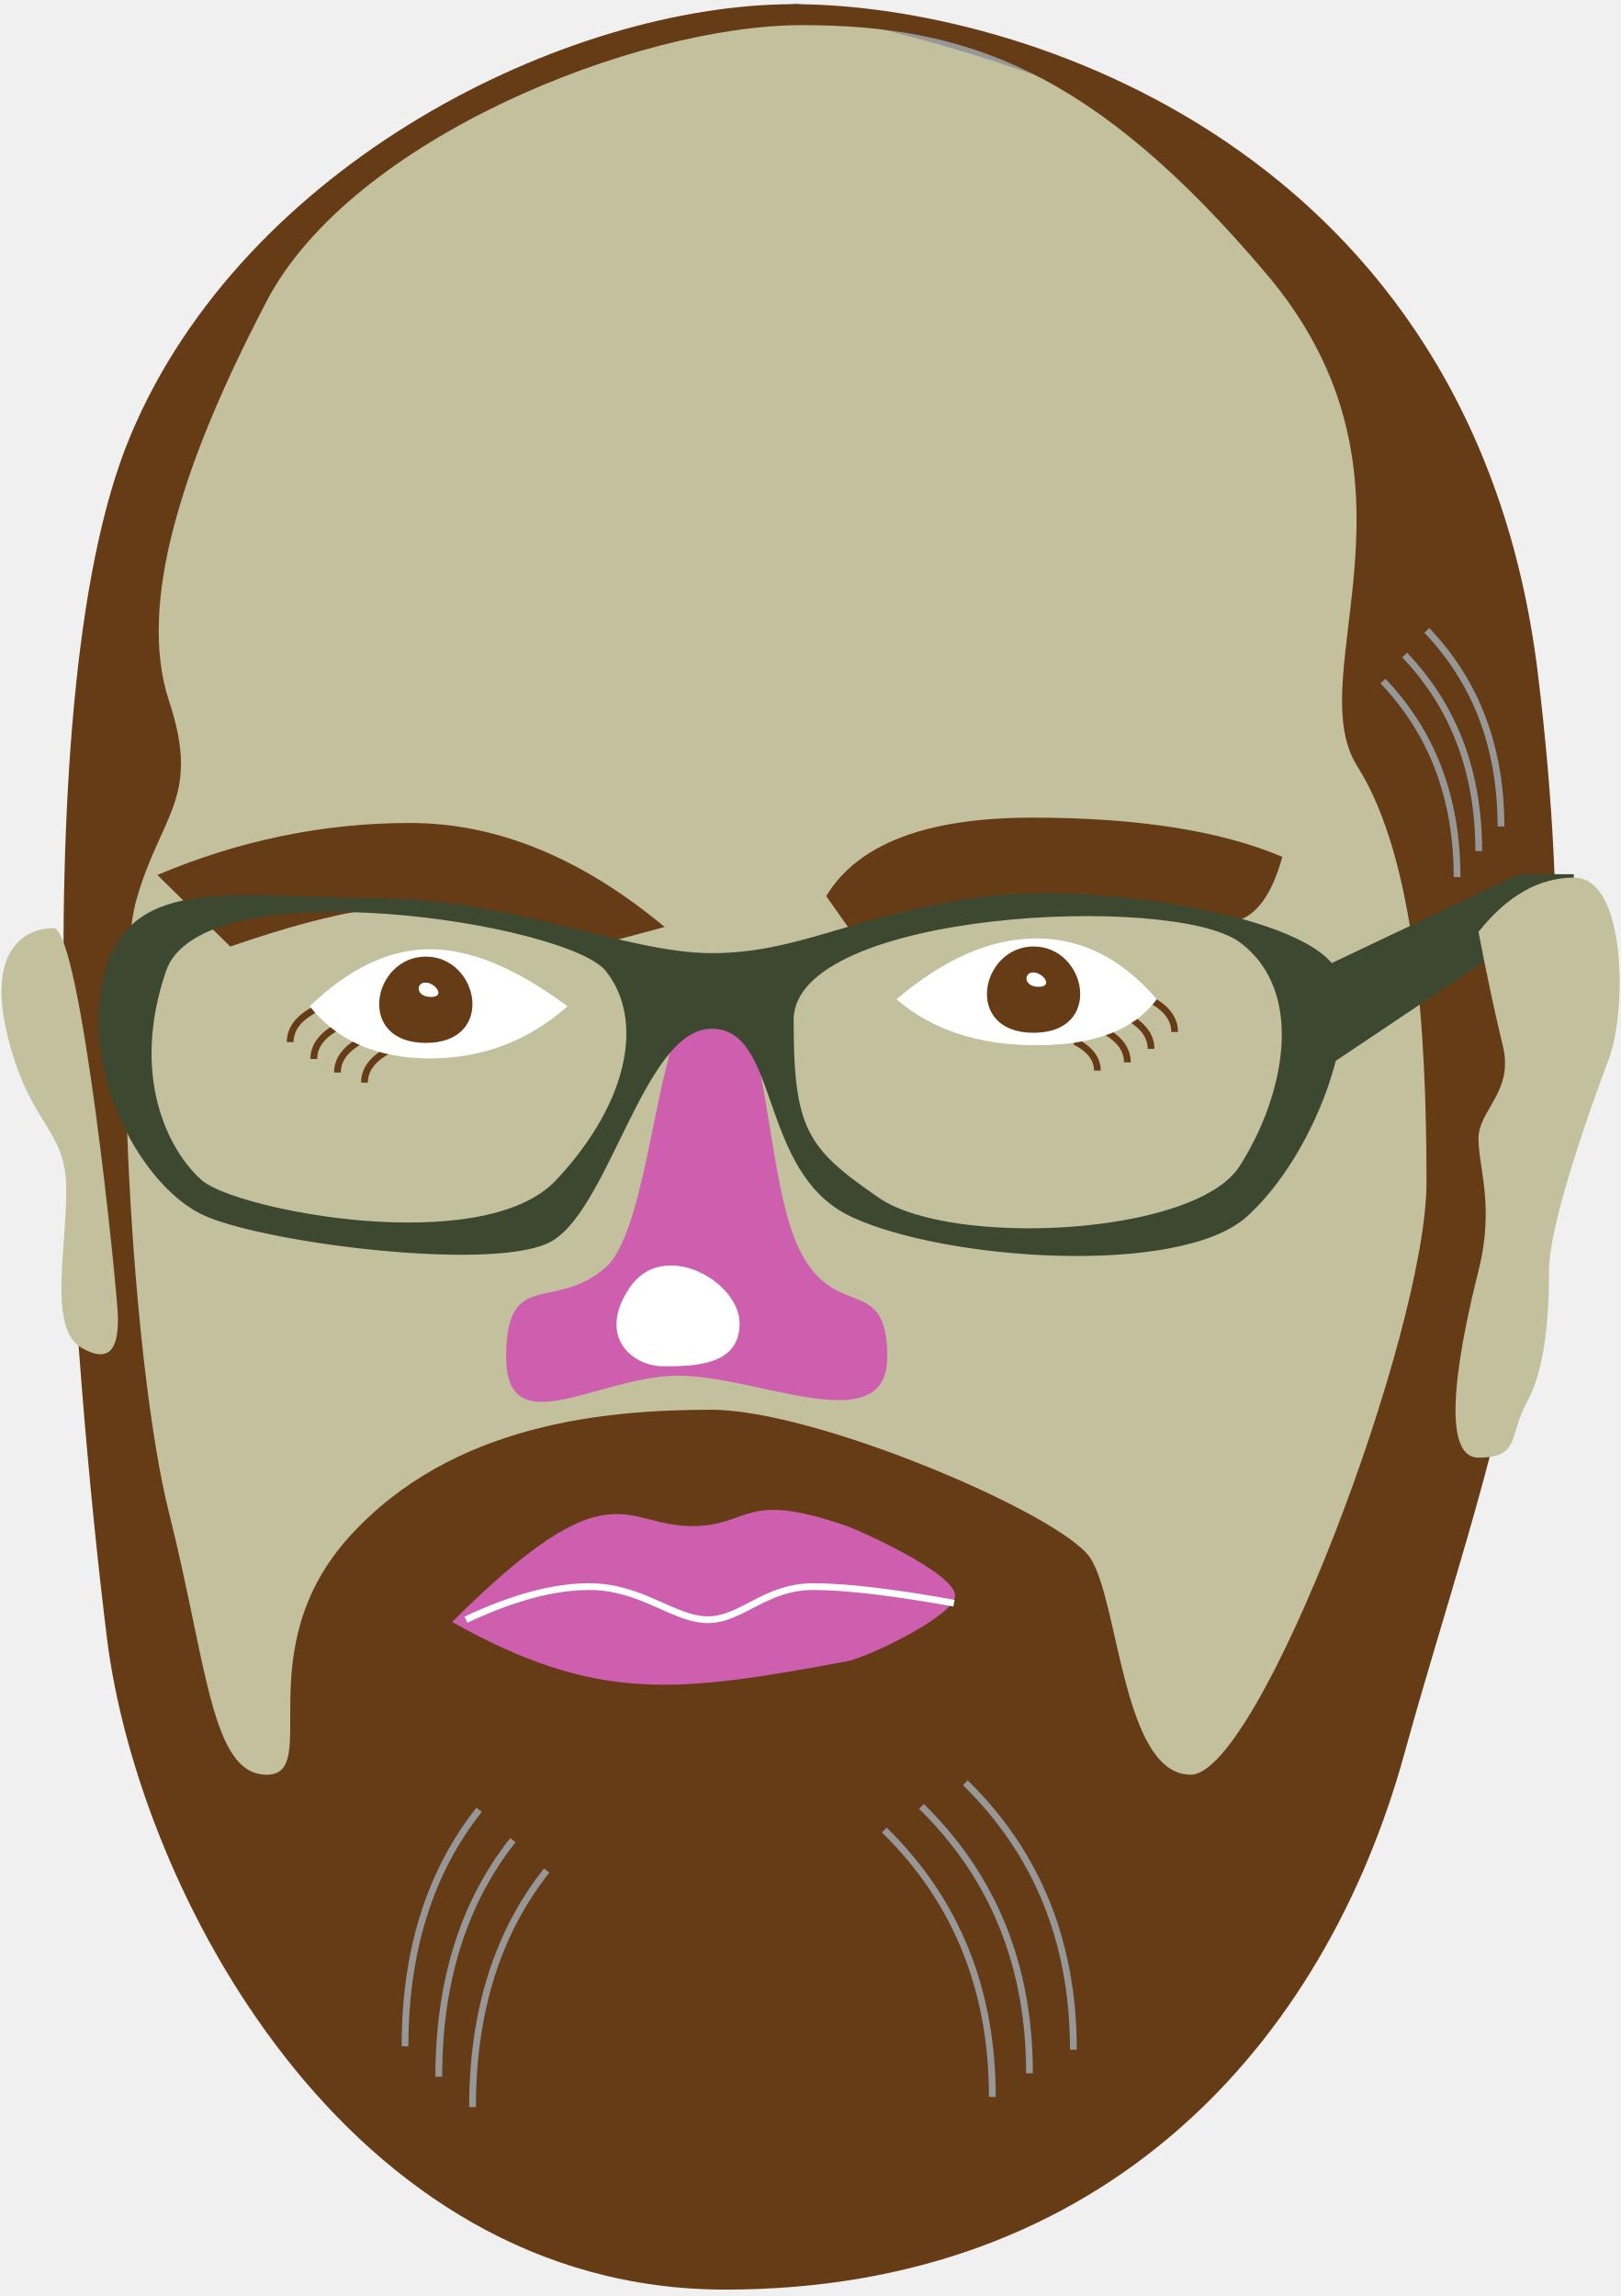
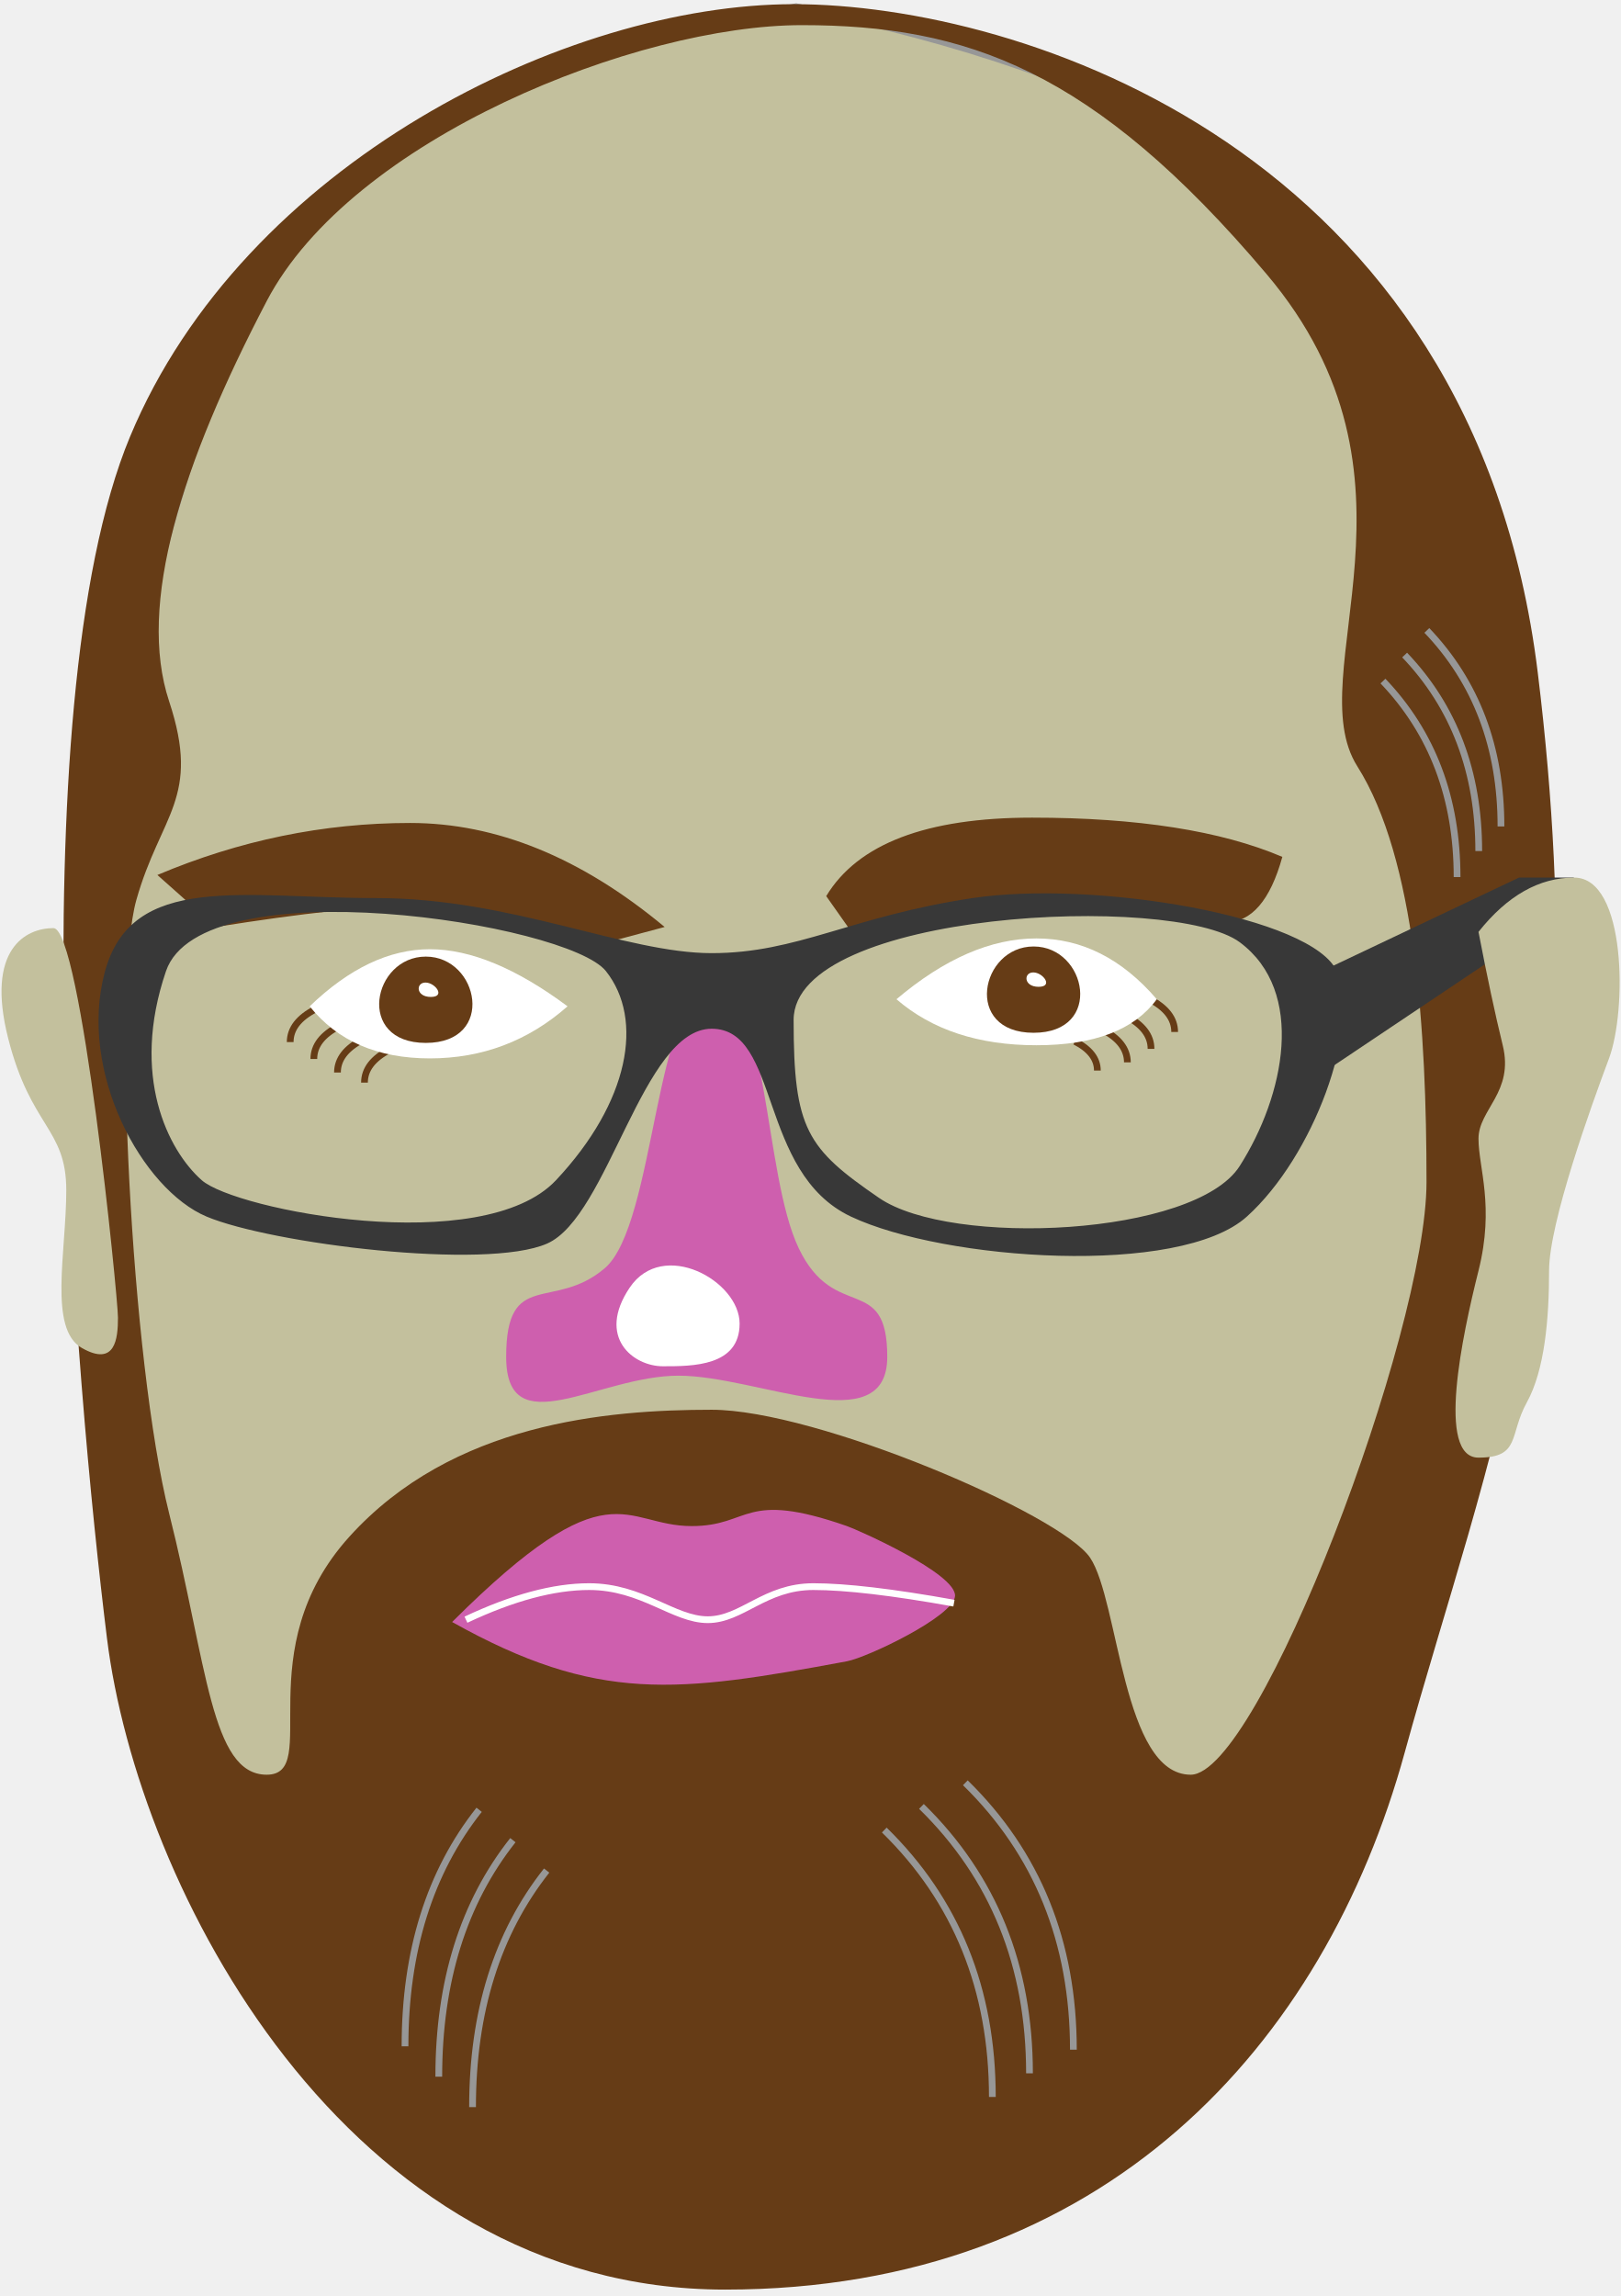
<svg xmlns="http://www.w3.org/2000/svg" width="240" height="340" viewBox="0 0 240 340">
  <g fill="none" fill-rule="evenodd">
    <path fill="#C3C09D" fill-rule="nonzero" stroke="#979797" d="M117.895,1 C75.642,8.005 48.534,23.628 36.57,47.867 C24.607,72.107 17.75,102.758 16,139.82 C17.268,183.914 19.784,216.97 23.547,238.988 C29.191,272.016 39.434,333.027 111.855,333.027 C184.277,333.027 196.445,269.035 207.973,238.988 C215.658,218.957 220.852,185.901 223.555,139.82 C223.714,108.539 218.52,80.07 207.973,54.414 C197.426,28.758 167.4,10.953 117.895,1 Z" />
    <path fill="#CE5FAE" fill-rule="nonzero" d="M105.484,146.406 C96.984,146.406 97.125,181.332 89.559,187.797 C81.992,194.262 74.955,187.783 74.955,200.93 C74.955,214.076 88.656,203.715 100.469,203.715 C112.281,203.715 131.387,213.484 131.387,200.93 C131.387,188.375 123.59,195.933 118.285,184.863 C112.98,173.794 113.984,146.406 105.484,146.406 Z" />
    <path fill="#663C16" fill-rule="nonzero" d="M19.26,64.652 C36.127,24.16 84.026,0.619 117.539,0.619 C151.052,0.619 218.199,22.075 227.713,99.59 C237.227,177.104 219.861,216.373 208.006,259.537 C196.15,302.701 163.625,339.053 107.379,339.053 C51.133,339.053 20.412,279.422 15.842,242.611 C11.271,205.801 2.393,105.145 19.26,64.652 Z M51.752,227.539 C66.998,210.695 89.869,208.762 105.395,208.762 C120.92,208.762 157.133,224.273 161.424,230.672 C165.715,237.07 166.215,262.805 176.322,262.805 C186.43,262.805 211.24,197.367 211.24,175.051 C211.24,152.734 209.642,127.144 200.993,113.476 C192.345,99.808 213.182,70.881 187.542,40.571 C161.902,10.262 143.055,3.723 118.725,3.723 C94.395,3.723 52.088,20.506 39.488,44.598 C26.889,68.689 20.293,89.516 25.045,103.857 C29.797,118.199 23.775,120.59 20.193,133.264 C16.611,145.938 19.395,201.652 25.045,224.102 C30.695,246.551 31.238,262.805 39.488,262.805 C47.738,262.805 36.506,244.383 51.752,227.539 Z" />
    <path fill="#CE5FAE" fill-rule="nonzero" d="M102.422,225.988 C111.225,225.988 109.958,220.596 125.418,225.988 C127.061,226.561 141.663,233.034 141.424,236.354 C141.206,239.371 128.417,245.451 125.418,246.008 C100.202,250.692 88.494,252.24 66.951,240.193 C90.412,216.797 92.238,225.988 102.422,225.988 Z" />
    <path stroke="#FFF" d="M69,239.851 C75.927,236.586 82.007,234.953 87.24,234.953 C95.09,234.953 99.759,239.851 104.809,239.851 C109.859,239.851 113.241,234.953 120.443,234.953 C125.244,234.953 132.183,235.769 141.262,237.402" />
-     <path fill="#663C16" fill-rule="nonzero" d="M98.422 137.271C86.091 127.003 73.526 121.869 60.727 121.869 47.927 121.869 35.453 124.436 23.305 129.57L34.096 140.168C45.643 136.171 54.52 134.172 60.727 134.172 66.934 134.172 75.891 136.171 87.6 140.168L98.422 137.271zM122.348 132.699C127.03 124.953 137.188 121.08 152.82 121.08 168.453 121.08 180.81 123.017 189.891 126.89 188.103 133.351 185.305 136.582 181.496 136.582 175.783 136.582 167.199 132.699 156.119 132.699 148.732 132.699 139.176 135.111 127.449 139.934L122.348 132.699z" />
-     <polygon fill="#3D4830" fill-rule="nonzero" points="196.229 143.078 224.938 129.453 233.051 129.453 233.051 133.475 196.229 158.148" />
+     <path fill="#663C16" fill-rule="nonzero" d="M98.422 137.271C86.091 127.003 73.526 121.869 60.727 121.869 47.927 121.869 35.453 124.436 23.305 129.57L31.961 137.271C44.931 135.205 54.52 134.172 60.727 134.172 66.934 134.172 75.891 136.171 87.6 140.168L98.422 137.271zM122.348 132.699C127.03 124.953 137.188 121.08 152.82 121.08 168.453 121.08 180.81 123.017 189.891 126.89 188.103 133.351 185.305 136.582 181.496 136.582 175.783 136.582 167.199 132.699 156.119 132.699 148.732 132.699 139.176 135.111 127.449 139.934L122.348 132.699z" />
+     <polygon fill="#383838" fill-rule="nonzero" points="196.229 143.578 224.938 129.953 233.051 129.953 233.051 133.975 196.229 158.648" />
    <g fill-rule="nonzero" stroke="#663C16" transform="translate(42.417 149)">
      <path d="M4.328.421C1.812 1.713.555 3.346.555 5.318M7.828 2.921C5.312 4.213 4.055 5.846 4.055 7.818M11.328 4.921C8.812 6.213 7.555 7.846 7.555 9.818M15.328 6.421C12.812 7.713 11.555 9.346 11.555 11.318" />
    </g>
    <g fill-rule="nonzero" stroke="#663C16" transform="matrix(-1 0 0 1 174.5 147.5)">
      <path d="M4.328.421C1.812 1.713.555 3.346.555 5.318M7.828 2.921C5.312 4.213 4.055 5.846 4.055 7.818M11.328 4.921C8.812 6.213 7.555 7.846 7.555 9.818M15.328 6.71C13.109 7.85 12 9.29 12 11.029" />
    </g>
    <path fill="#C3C09D" fill-rule="nonzero" d="M218.938 137.995C223.197 132.636 227.918 129.957 233.101 129.957 240.875 129.957 240.901 149.704 238.265 156.735 235.628 163.767 229.389 181.058 229.389 188.175 229.389 195.292 228.743 202.892 226.09 207.682 223.437 212.472 225.207 215.852 218.938 215.852 212.668 215.852 216.528 197.758 218.938 188.175 221.347 178.592 218.938 172.933 218.938 168.616 218.938 164.3 224.226 161.725 222.53 154.805 221.4 150.191 220.202 144.588 218.938 137.995zM7.913 137.438C3.834 137.438-2.147 140.51 1.206 153.748 4.56 166.986 9.814 167.048 9.814 176.246 9.814 185.444 7.145 196.771 12.113 199.607 17.082 202.444 17.468 198.222 17.468 195.121 17.468 192.021 11.992 137.438 7.913 137.438z" />
-     <path fill="#3D4830" fill-rule="nonzero" d="M105.381,141.145 C118.131,141.145 126.006,135.699 143.996,132.994 C161.986,130.289 194.551,135.699 198.01,143.936 C201.469,152.172 194.551,171.211 184.639,180.156 C174.727,189.102 139.822,186.682 126.006,180.156 C112.189,173.631 115.598,152.338 105.381,152.338 C95.164,152.338 90.102,180.156 81.018,184.152 C71.934,188.148 40.098,184.152 30.59,180.156 C21.082,176.16 11.531,158.758 15.52,143.936 C19.508,129.113 35.973,132.994 55.832,132.994 C75.691,132.994 92.631,141.145 105.381,141.145 Z M24.58,143.811 C19.291,159.314 24.869,170.338 29.869,174.766 C34.869,179.193 71.486,186.332 82.338,174.766 C93.189,163.199 95.396,150.963 89.729,143.811 C84.061,136.658 29.869,128.307 24.58,143.811 Z M117.52,151.041 C117.52,167.234 119.496,170.061 130.17,177.391 C140.844,184.721 176.945,183.066 183.574,172.674 C190.203,162.281 193.426,146.828 183.574,139.523 C173.723,132.219 117.52,134.848 117.52,151.041 Z" />
+     <path fill="#383838" fill-rule="nonzero" d="M105.381,141.145 C118.131,141.145 126.006,135.699 143.996,132.994 C161.986,130.289 194.551,135.699 198.01,143.936 C201.469,152.172 194.551,171.211 184.639,180.156 C174.727,189.102 139.822,186.682 126.006,180.156 C112.189,173.631 115.598,152.338 105.381,152.338 C95.164,152.338 90.102,180.156 81.018,184.152 C71.934,188.148 40.098,184.152 30.59,180.156 C21.082,176.16 11.531,158.758 15.52,143.936 C19.508,129.113 35.973,132.994 55.832,132.994 C75.691,132.994 92.631,141.145 105.381,141.145 Z M24.58,143.811 C19.291,159.314 24.869,170.338 29.869,174.766 C34.869,179.193 71.486,186.332 82.338,174.766 C93.189,163.199 95.396,150.963 89.729,143.811 C84.061,136.658 29.869,128.307 24.58,143.811 Z M117.52,151.041 C117.52,167.234 119.496,170.061 130.17,177.391 C140.844,184.721 176.945,183.066 183.574,172.674 C190.203,162.281 193.426,146.828 183.574,139.523 C173.723,132.219 117.52,134.848 117.52,151.041 Z" />
    <path fill="#FFF" fill-rule="nonzero" d="M45.859 149.02C51.704 143.384 57.637 140.566 63.656 140.566 69.676 140.566 76.471 143.384 84.043 149.02 78.208 154.16 71.413 156.73 63.656 156.73 55.9 156.73 49.967 154.16 45.859 149.02zM132.75 147.969C139.842 141.967 146.751 138.967 153.475 138.967 160.199 138.967 166.139 141.967 171.297 147.969 167.977 152.512 162.036 154.783 153.475 154.783 144.913 154.783 138.005 152.512 132.75 147.969z" />
-     <g fill="#663C16" fill-rule="nonzero" transform="translate(56 140)">
-       <path d="M97.055.158C89.178.158 86.605 12.938 97.055 12.938 107.504 12.938 104.932.158 97.055.158zM7.055 1.658C-.822 1.658-3.395 14.438 7.055 14.438 17.504 14.438 14.932 1.658 7.055 1.658z" />
-     </g>
+     <path fill="#663C16" fill-rule="nonzero" d="M153.055,140.158 C145.178,140.158 142.605,152.938 153.055,152.938 C163.504,152.938 160.932,140.158 153.055,140.158 Z M63.055,141.658 C55.178,141.658 52.605,154.438 63.055,154.438 C73.504,154.438 70.932,141.658 63.055,141.658 Z" />
    <path fill="#FFF" fill-rule="nonzero" d="M93.242,190.682 C88.318,198.006 93.738,202.322 98.166,202.322 C102.594,202.322 109.523,202.322 109.523,196.002 C109.523,189.682 98.166,183.357 93.242,190.682 Z" />
    <path stroke="#979797" d="M204.791 100.855C212.107 108.518 215.766 118.194 215.766 129.883M208 97C215.316 104.663 218.975 114.339 218.975 126.027" />
    <path stroke="#979797" d="M59.975,268 C67.291,277.247 70.949,288.922 70.949,303.027" transform="matrix(-1 0 0 1 130.924 0)" />
    <path stroke="#979797" d="M130.949 271C141.616 281.435 146.949 294.61 146.949 310.527M136.449 267.5C147.116 277.935 152.449 291.11 152.449 307.027M142.949 264C153.616 274.435 158.949 287.61 158.949 303.527" />
    <path stroke="#979797" d="M64.975,272.5 C72.291,281.747 75.949,293.422 75.949,307.527" transform="matrix(-1 0 0 1 140.924 0)" />
    <path stroke="#979797" d="M69.975,277 C77.291,286.247 80.949,297.922 80.949,312.027" transform="matrix(-1 0 0 1 150.924 0)" />
    <path stroke="#979797" d="M211.291,93.355 C218.607,101.018 222.266,110.694 222.266,122.383" />
    <path fill="#FFF" fill-rule="nonzero" d="M63.003 145.5C64.452 145.5 66.043 147.63 63.799 147.63 61.555 147.63 61.555 145.5 63.003 145.5zM153.003 144C154.452 144 156.043 146.13 153.799 146.13 151.555 146.13 151.555 144 153.003 144z" />
  </g>
</svg>
